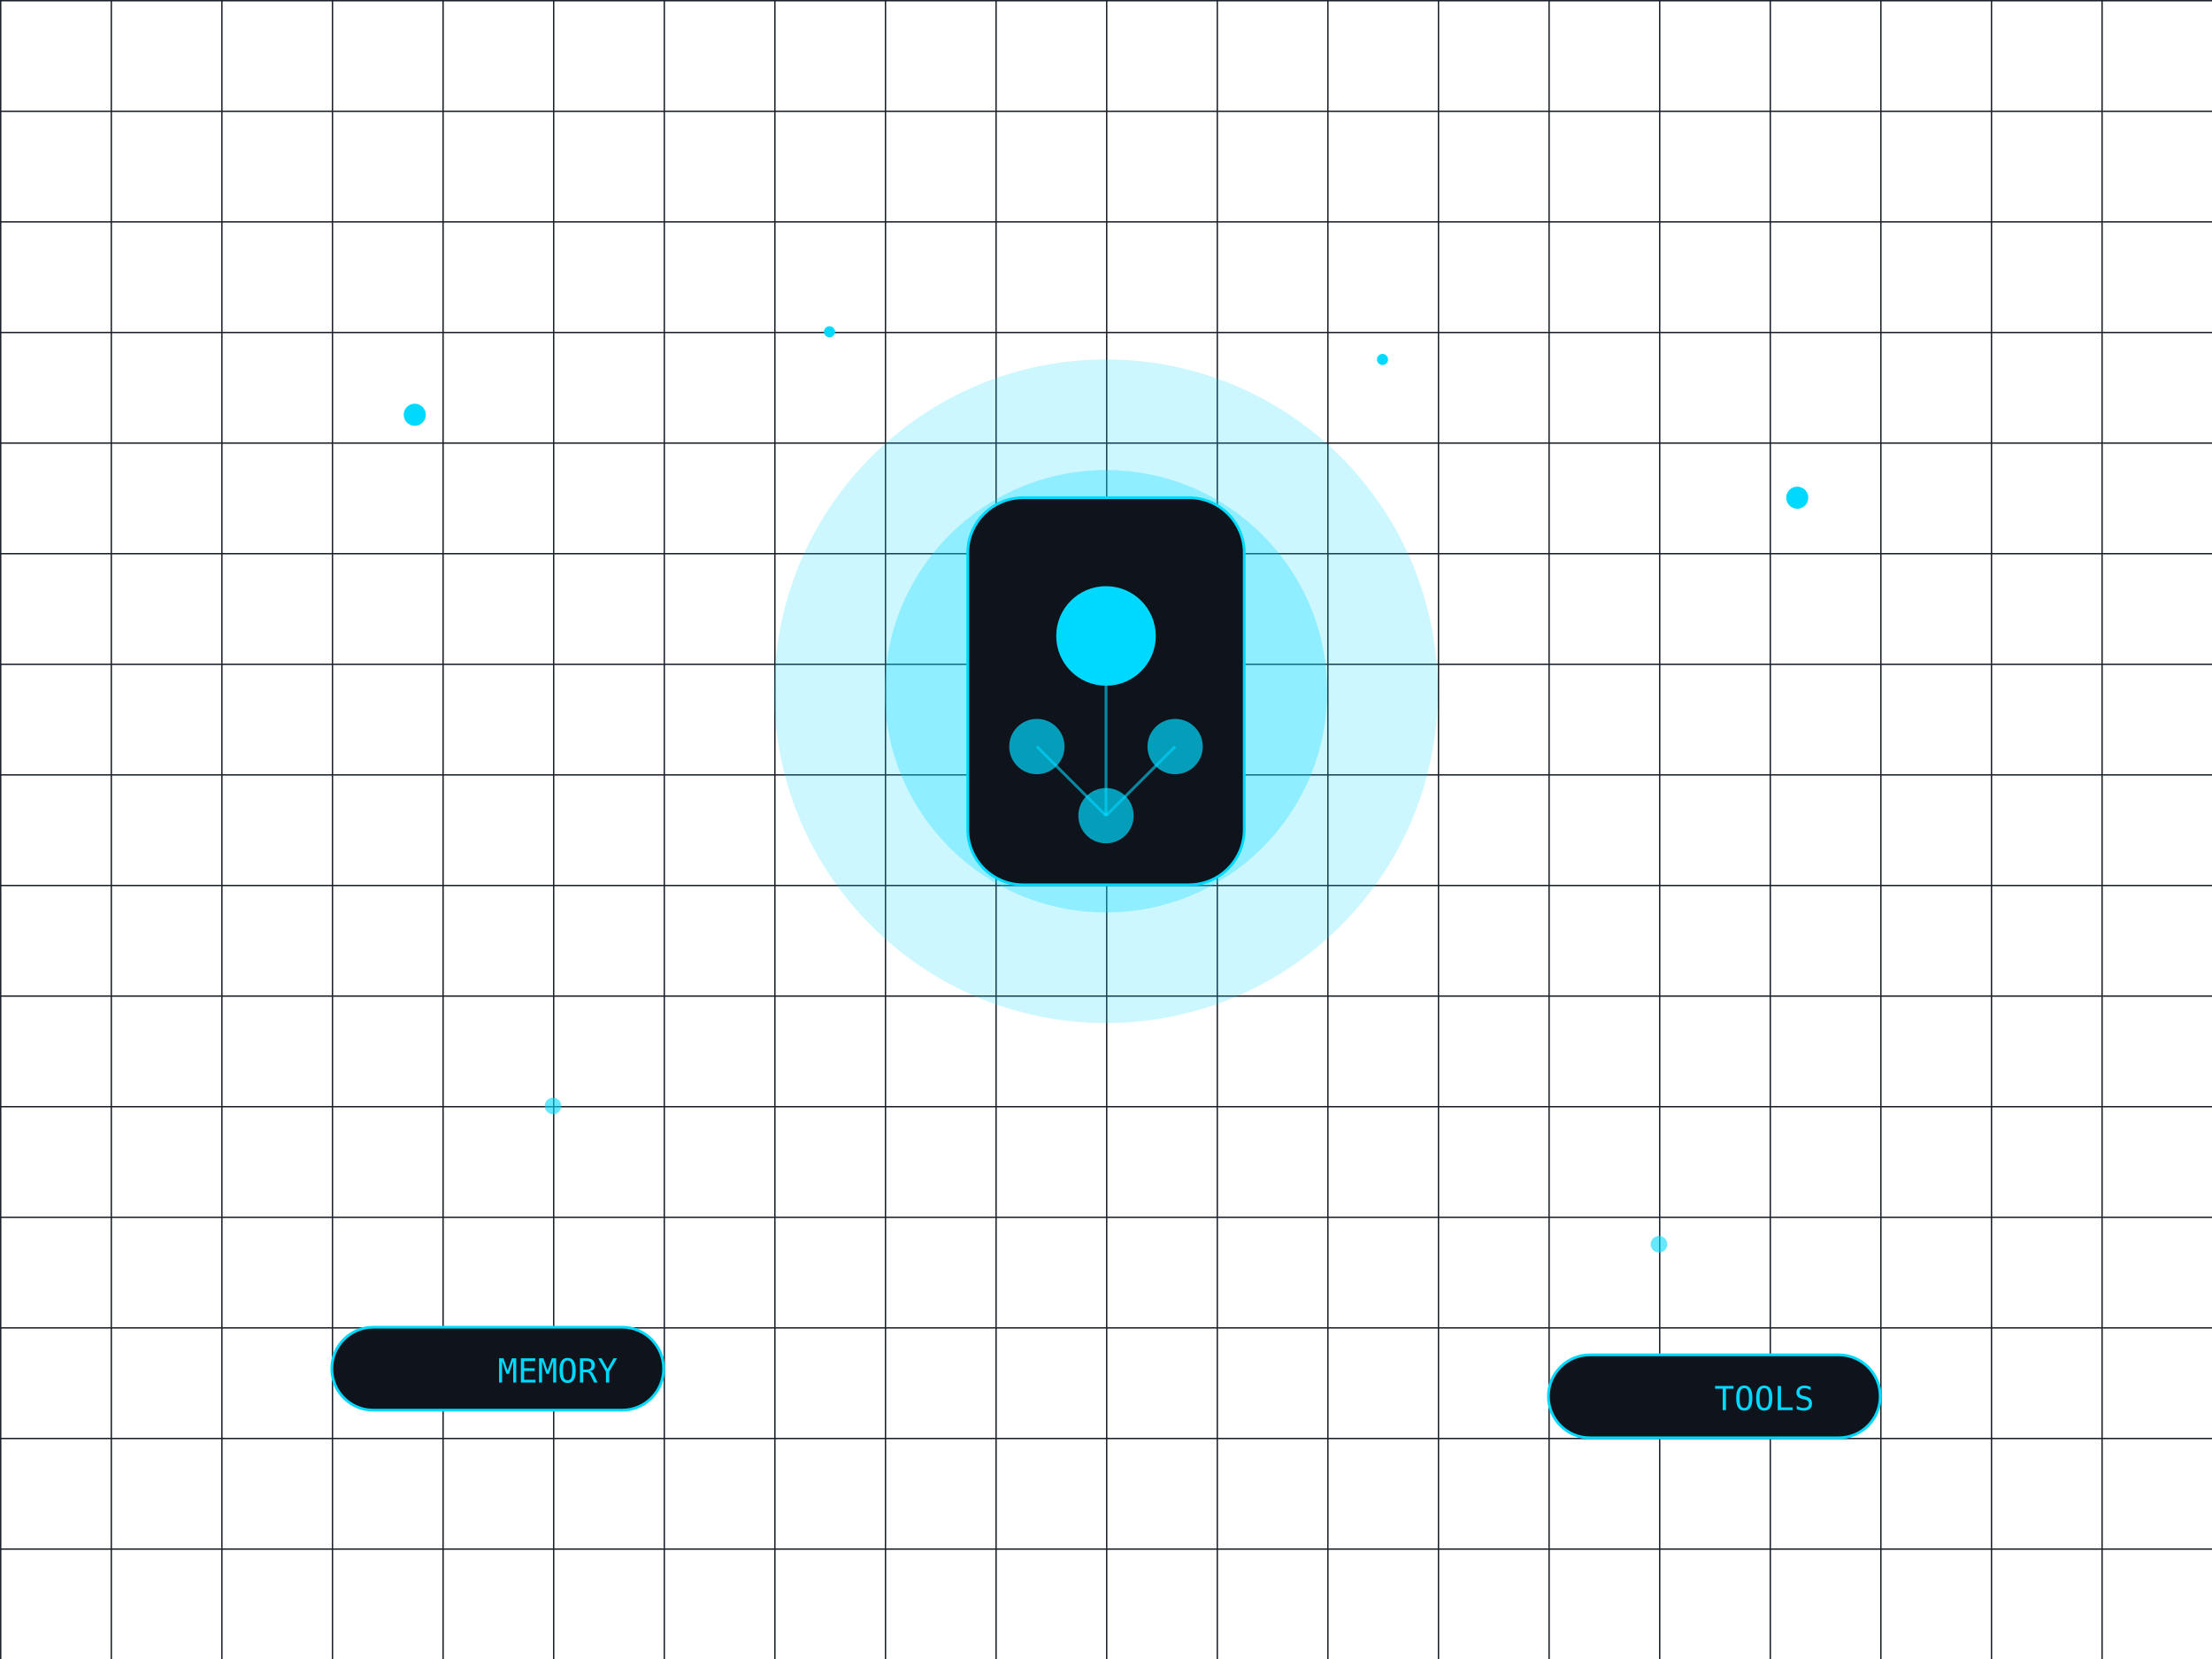
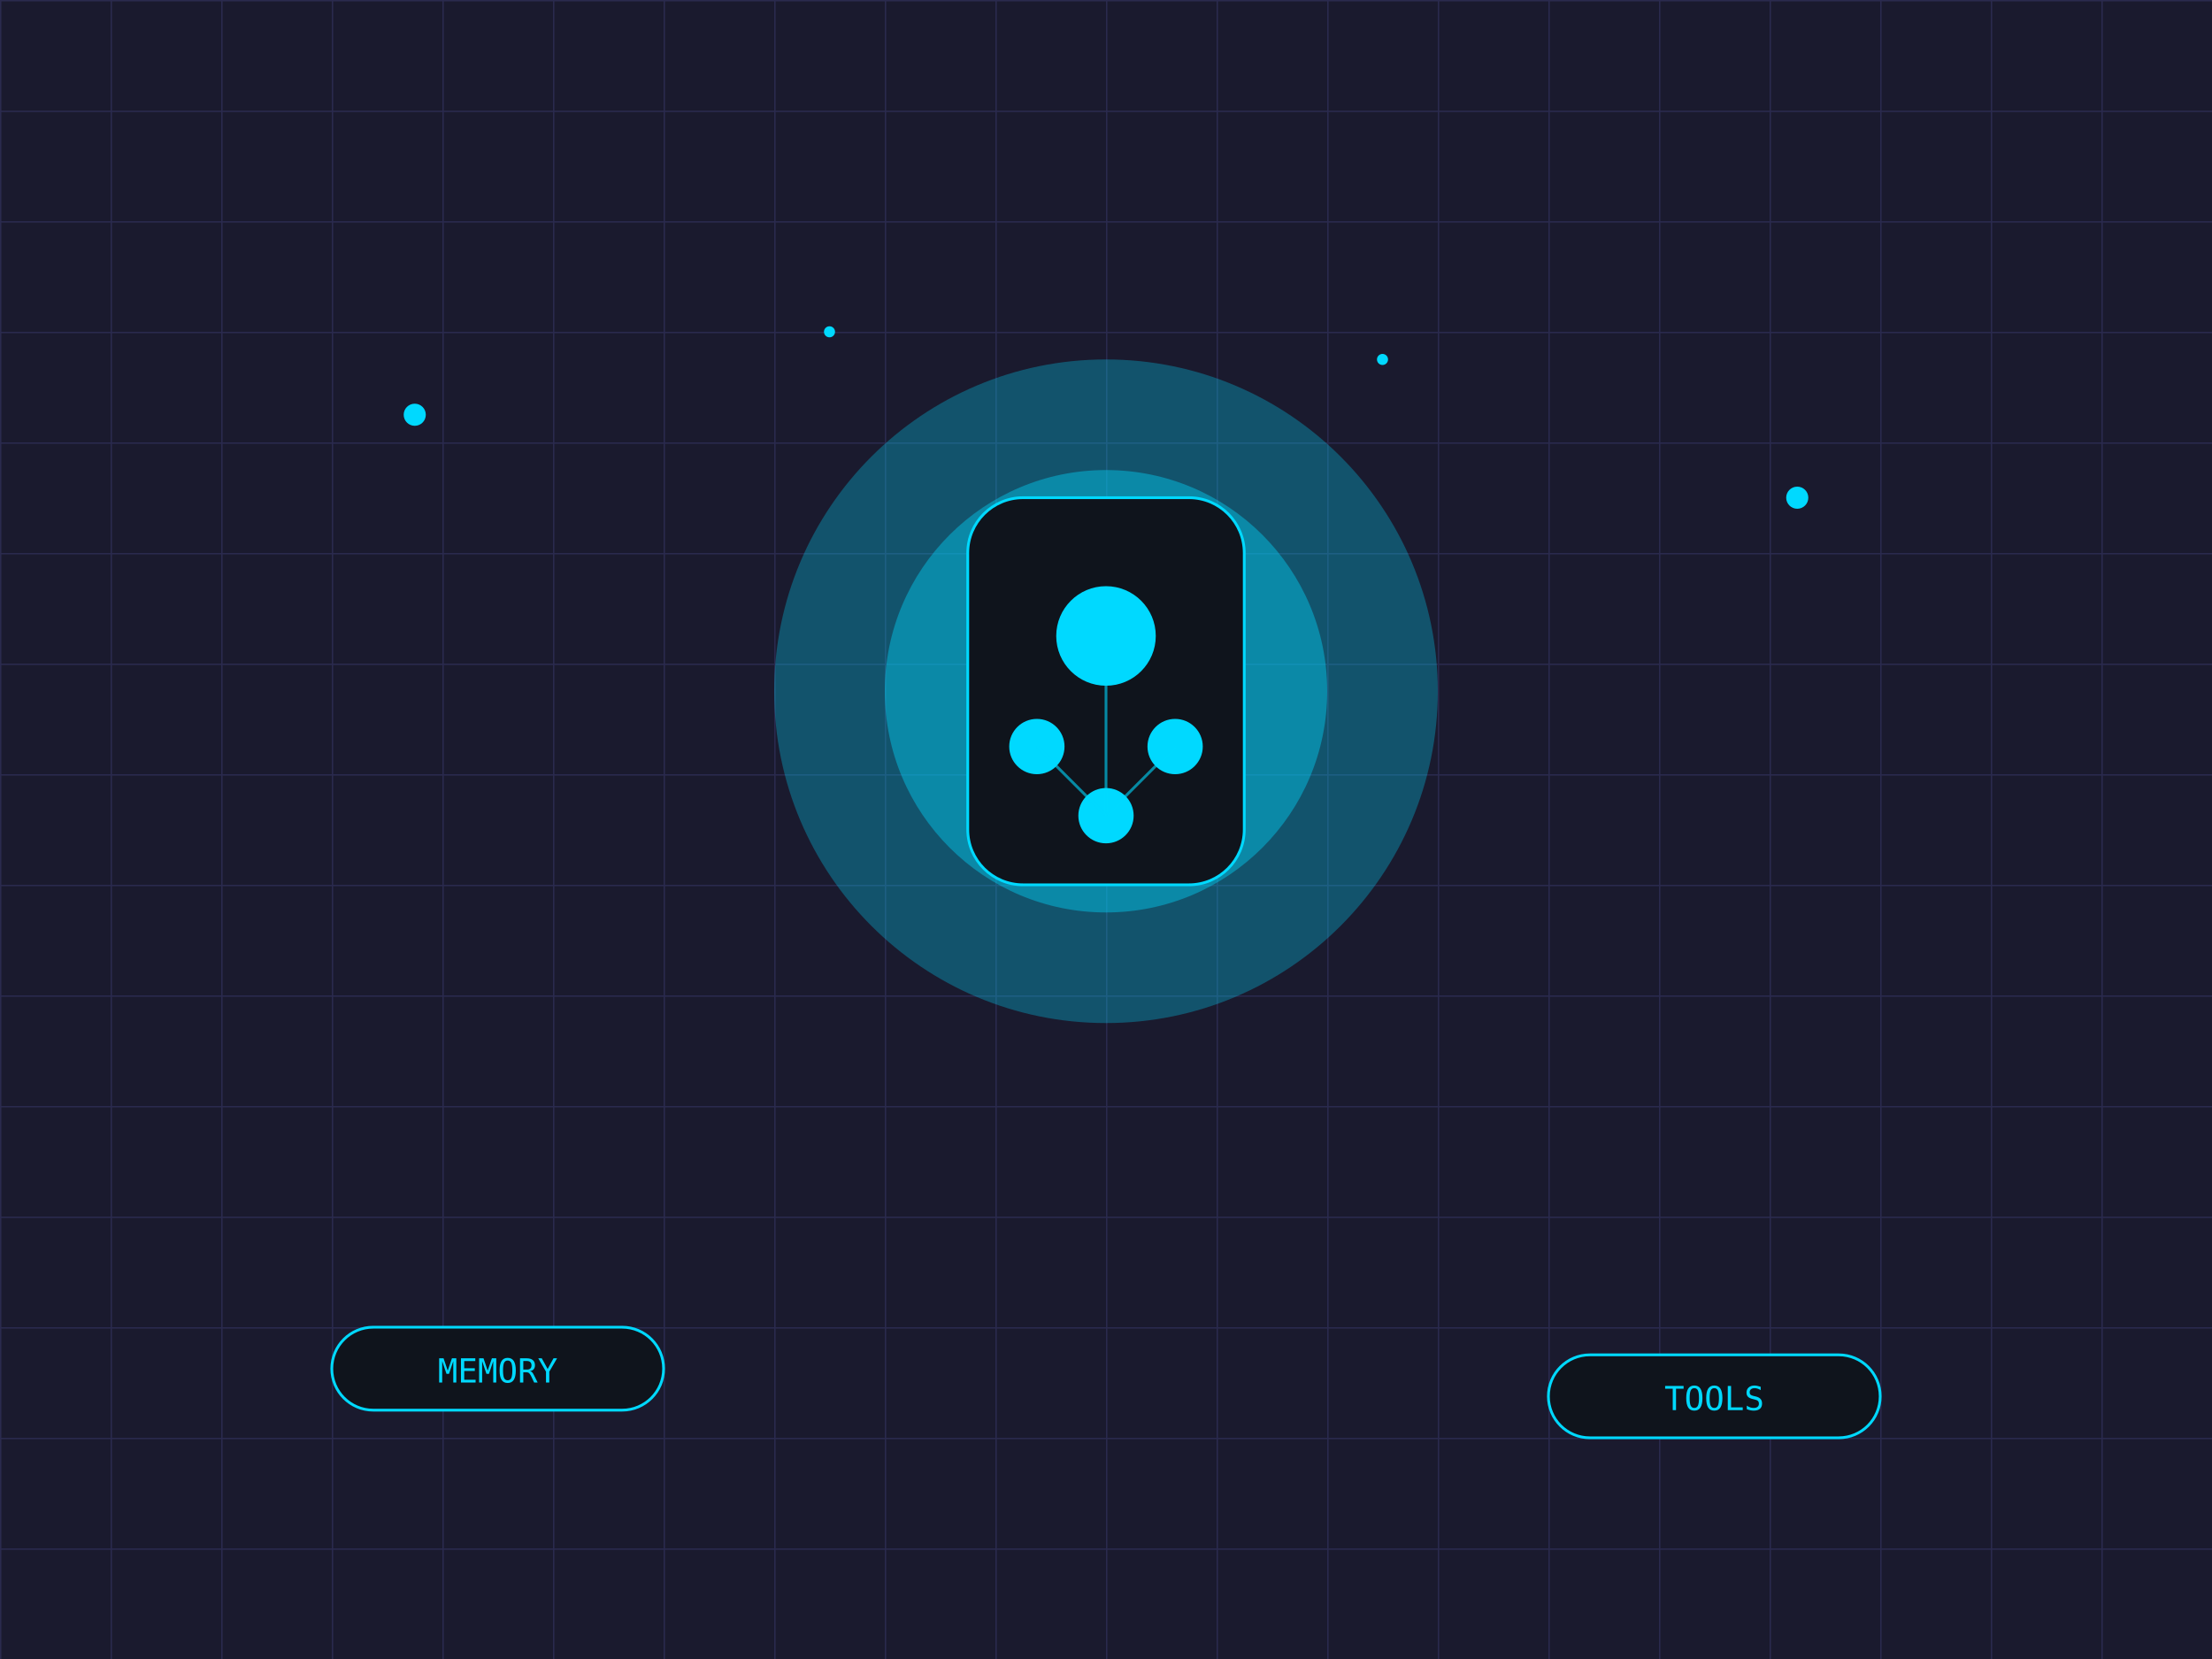
- <svg xmlns="http://www.w3.org/2000/svg" viewBox="0 0 800 600" fill="none">
+ <svg xmlns="http://www.w3.org/2000/svg" viewBox="0 0 800 600">
+   <rect width="800" height="600" fill="#1a1a2e" />
  <defs>
    <pattern id="grid" width="40" height="40" patternUnits="userSpaceOnUse">
-       <path d="M 40 0 L 0 0 0 40" fill="none" stroke="#1C222B" strokeWidth="1" />
+       <path d="M 40 0 L 0 0 0 40" fill="none" stroke="#2a2a4e" strokeWidth="1" />
    </pattern>
  </defs>
  <rect width="800" height="600" fill="url(#grid)" />
-   <circle cx="400" cy="250" r="120" fill="#00D9FF" opacity="0.2" />
-   <circle cx="400" cy="250" r="80" fill="#00D9FF" opacity="0.3" />
-   <circle cx="400" cy="250" r="40" fill="#00D9FF" opacity="0.5" />
+   <circle cx="400" cy="250" r="120" fill="#00D9FF" opacity="0.3" />
+   <circle cx="400" cy="250" r="80" fill="#00D9FF" opacity="0.4" />
+   <circle cx="400" cy="250" r="40" fill="#00D9FF" />
  <rect x="350" y="180" width="100" height="140" rx="20" fill="#0F141C" stroke="#00D9FF" strokeWidth="3" />
  <circle cx="400" cy="230" r="18" fill="#00D9FF" />
-   <circle cx="375" cy="270" r="10" fill="#00D9FF" opacity="0.7" />
-   <circle cx="425" cy="270" r="10" fill="#00D9FF" opacity="0.7" />
-   <circle cx="400" cy="295" r="10" fill="#00D9FF" opacity="0.7" />
+   <circle cx="375" cy="270" r="10" fill="#00D9FF" />
+   <circle cx="425" cy="270" r="10" fill="#00D9FF" />
+   <circle cx="400" cy="295" r="10" fill="#00D9FF" />
  <path d="M400 248 L400 295" stroke="#00D9FF" strokeWidth="2" opacity="0.6" />
  <path d="M375 270 L400 295" stroke="#00D9FF" strokeWidth="2" opacity="0.6" />
  <path d="M425 270 L400 295" stroke="#00D9FF" strokeWidth="2" opacity="0.6" />
  <circle cx="150" cy="150" r="4" fill="#00D9FF" />
  <circle cx="650" cy="180" r="4" fill="#00D9FF" />
-   <circle cx="200" cy="400" r="3" fill="#00D9FF" opacity="0.6" />
-   <circle cx="600" cy="450" r="3" fill="#00D9FF" opacity="0.6" />
  <circle cx="300" cy="120" r="2" fill="#00D9FF" />
  <circle cx="500" cy="130" r="2" fill="#00D9FF" />
-   <rect x="120" y="480" width="120" height="30" rx="15" fill="#0F141C" stroke="#00D9FF" strokeWidth="1" />
-   <text x="180" y="500" font-family="monospace" fontSize="12" fill="#00D9FF" textAnchor="middle">MEMORY</text>
-   <rect x="560" y="490" width="120" height="30" rx="15" fill="#0F141C" stroke="#00D9FF" strokeWidth="1" />
-   <text x="620" y="510" font-family="monospace" fontSize="12" fill="#00D9FF" textAnchor="middle">TOOLS</text>
+   <rect x="120" y="480" width="120" height="30" rx="15" fill="#0F141C" stroke="#00D9FF" />
+   <text x="180" y="500" font-family="monospace" font-size="12" fill="#00D9FF" text-anchor="middle">MEMORY</text>
+   <rect x="560" y="490" width="120" height="30" rx="15" fill="#0F141C" stroke="#00D9FF" />
+   <text x="620" y="510" font-family="monospace" font-size="12" fill="#00D9FF" text-anchor="middle">TOOLS</text>
</svg>
